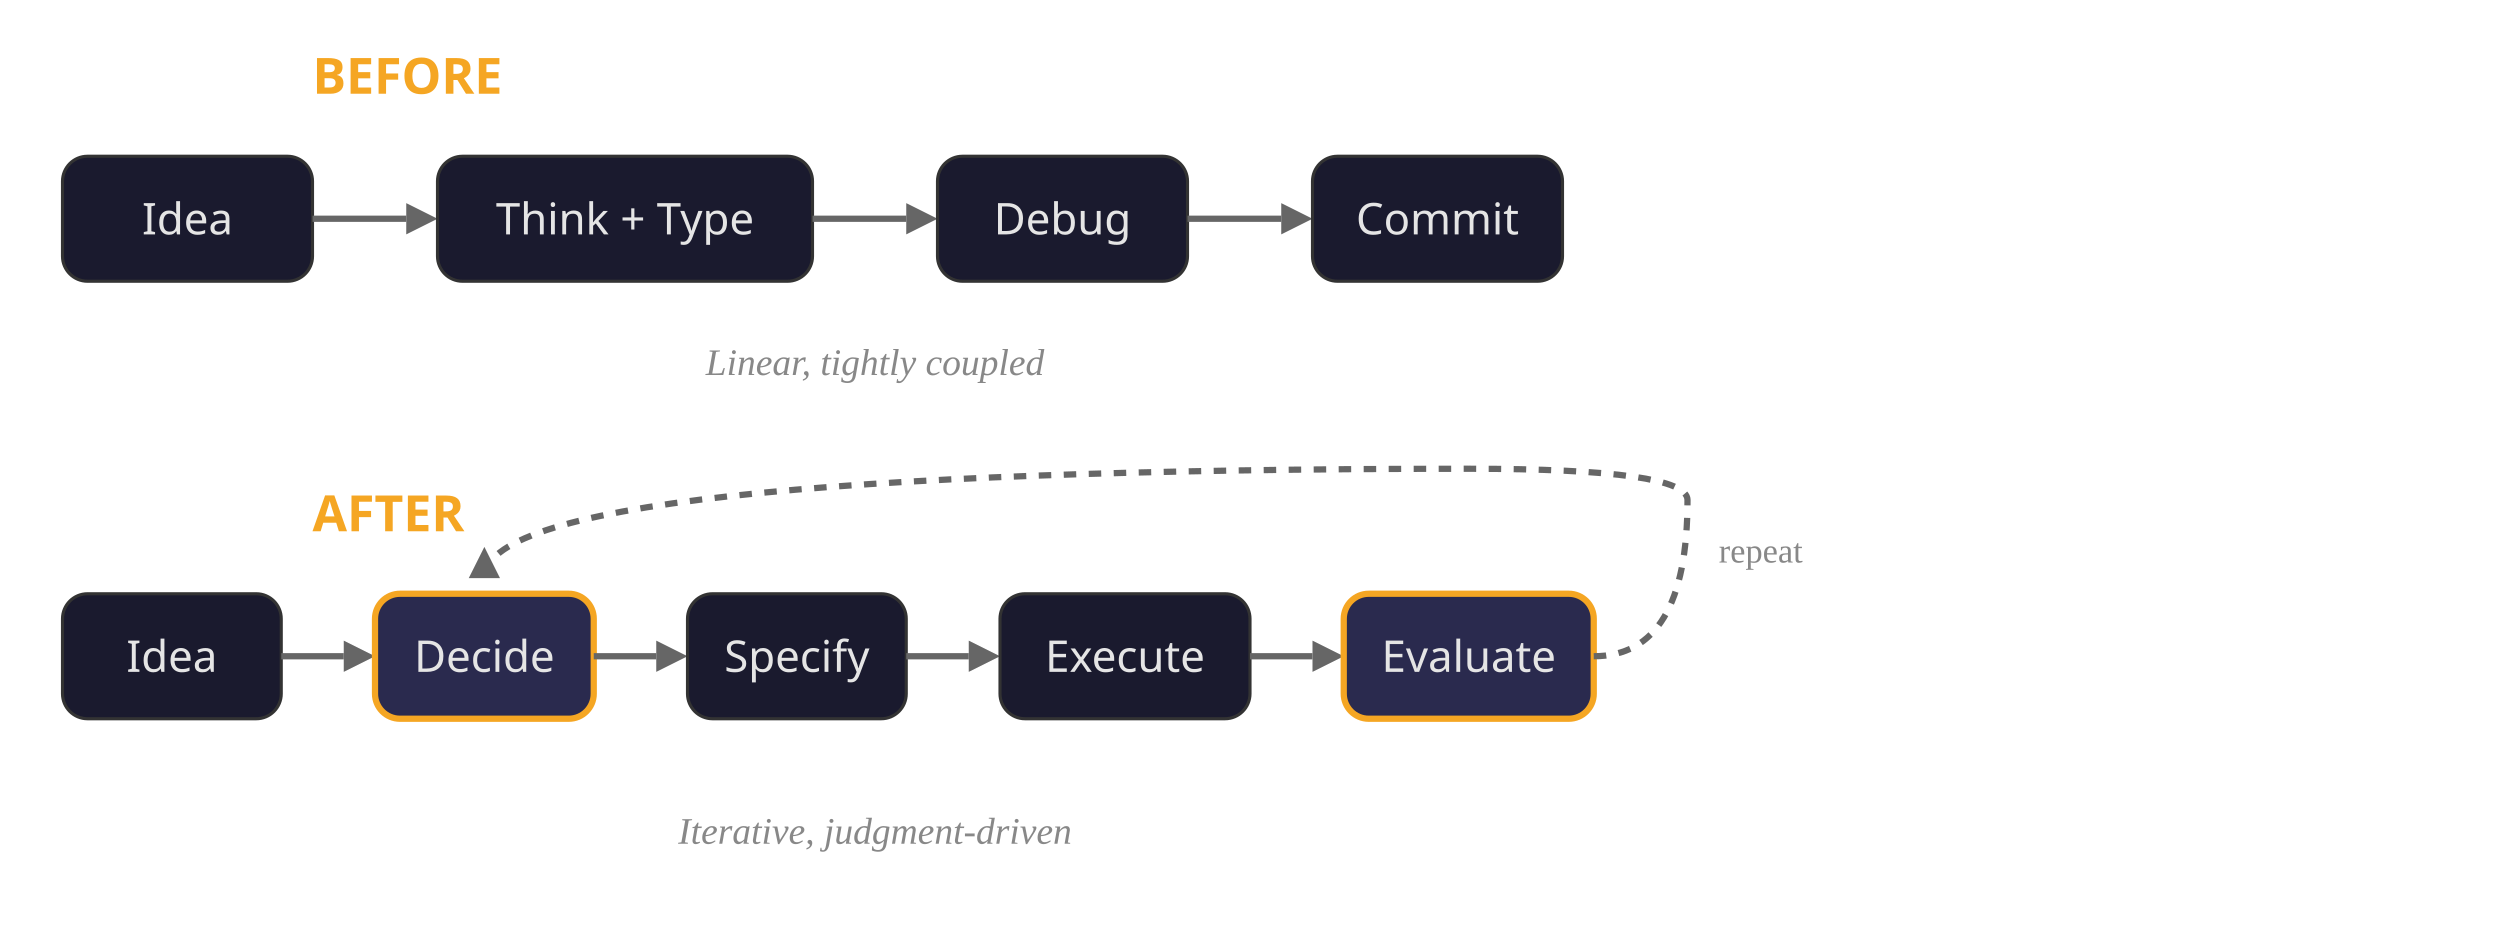
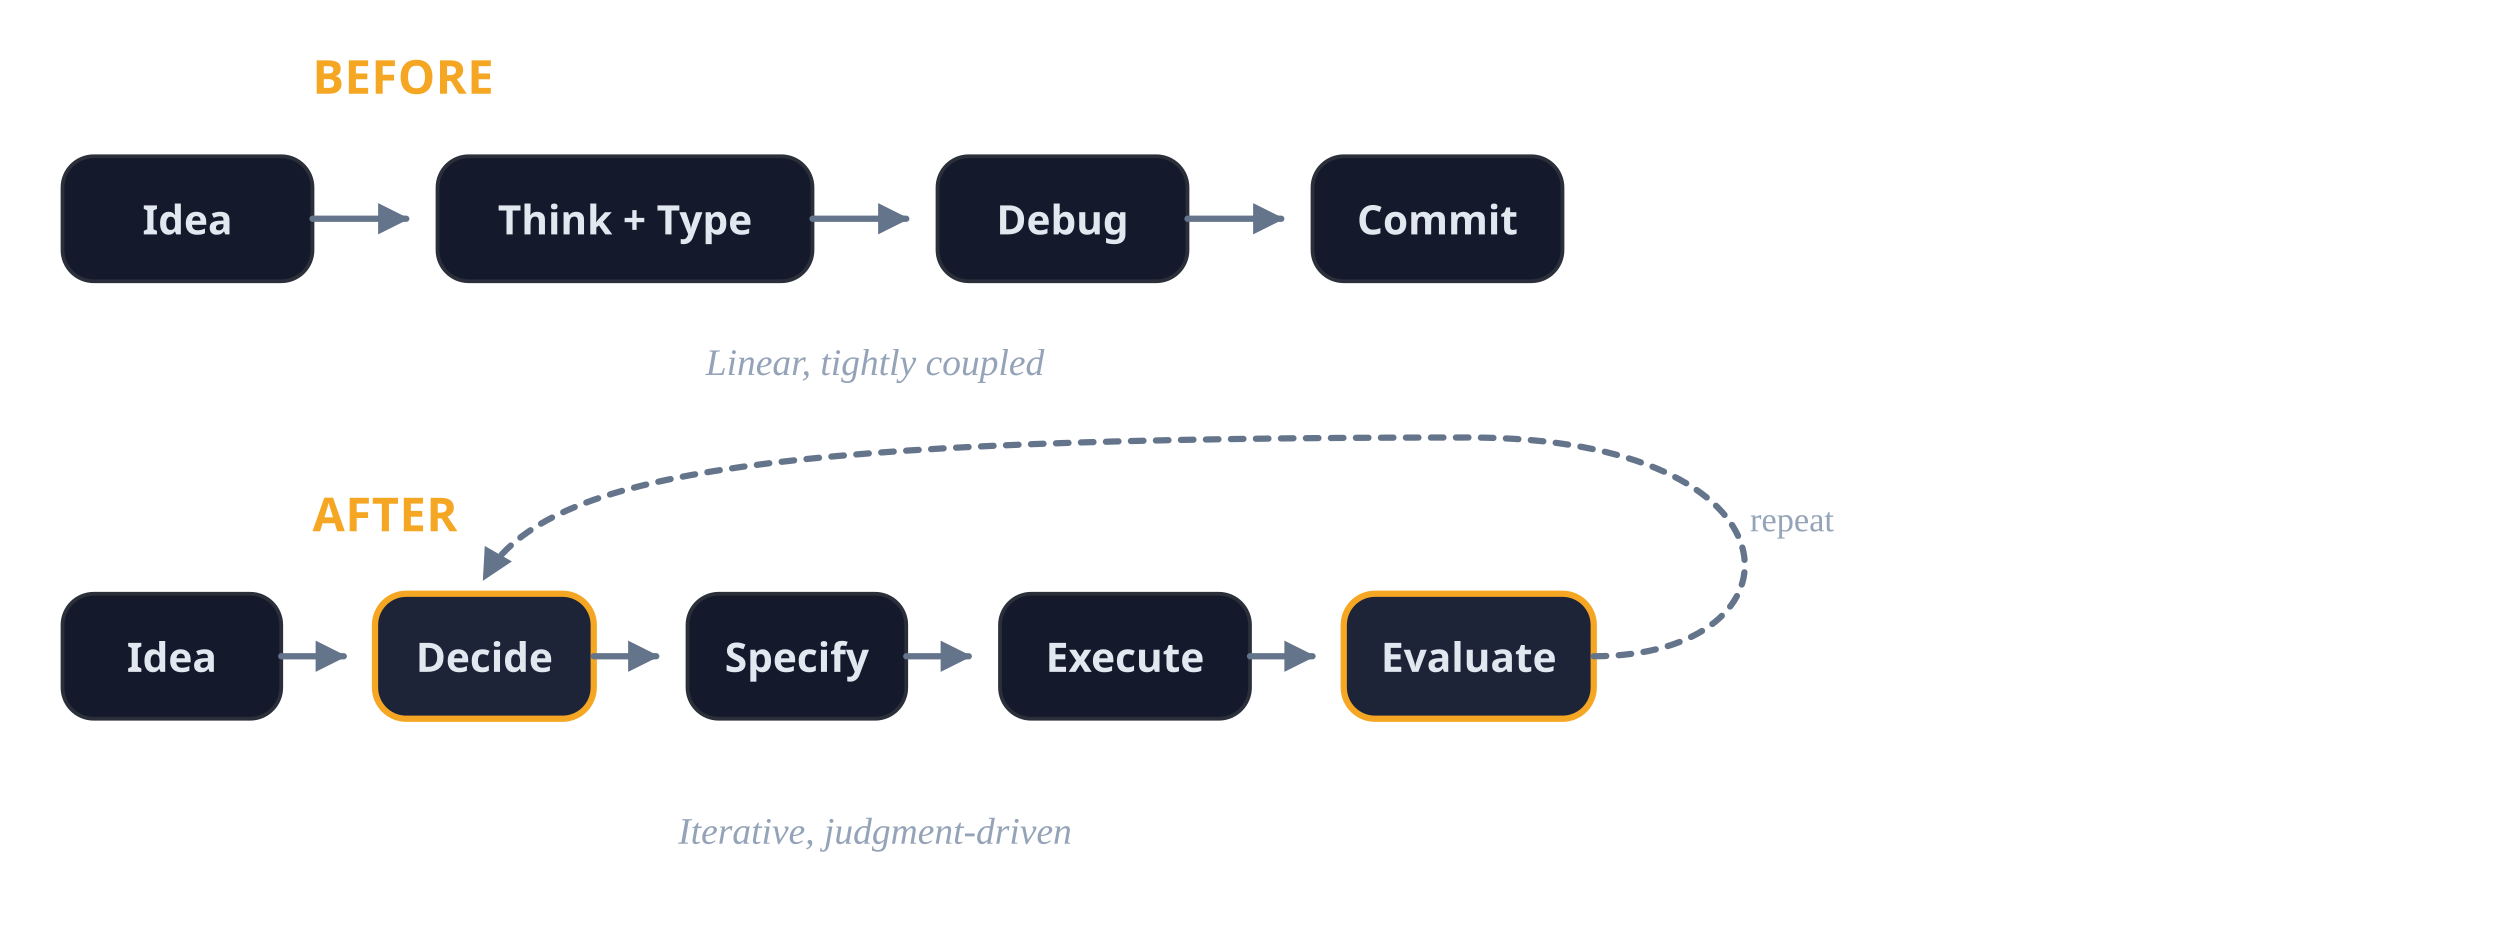
<svg xmlns="http://www.w3.org/2000/svg" viewBox="0 0 800 300" fill="none">
  <style>
-     .title { font: bold 16px system-ui, sans-serif; fill: #f5a623; }
-     .label { font: 14px system-ui, sans-serif; fill: #e5e5e5; }
-     .arrow { stroke: #666; stroke-width: 2; fill: none; }
-     .arrow-head { fill: #666; }
-     .box { fill: #1a1a2e; stroke: #333; stroke-width: 1; rx: 8; }
-     .box-highlight { fill: #2a2a4e; stroke: #f5a623; stroke-width: 2; rx: 8; }
-     .dim { fill: #888; }
+     .title { font: 700 15px/1.1 system-ui, sans-serif; fill: #f5a623; letter-spacing: 0.2px; }
+     .label { font: 600 13px/1.2 system-ui, sans-serif; fill: #e2e8f0; }
+     .arrow { stroke: #64748b; stroke-width: 2; fill: none; stroke-linecap: round; stroke-linejoin: round; }
+     .box { fill: #141a2b; stroke: #2a2f3a; stroke-width: 1.2; rx: 10; }
+     .box-highlight { fill: #1d2438; stroke: #f5a623; stroke-width: 2; rx: 10; }
+     .dim { fill: #94a3b8; }
  </style>
+   <defs>
+     <marker id="arrowhead" markerWidth="10" markerHeight="10" refX="9" refY="5" orient="auto" markerUnits="userSpaceOnUse">
+       <path d="M 0 0 L 10 5 L 0 10 z" fill="#64748b" />
+     </marker>
+   </defs>
  <text x="100" y="30" class="title">BEFORE</text>
  <rect x="20" y="50" width="80" height="40" class="box" />
  <text x="60" y="75" text-anchor="middle" class="label">Idea</text>
-   <line x1="100" y1="70" x2="130" y2="70" class="arrow" />
-   <polygon points="130,65 140,70 130,75" class="arrow-head" />
+   <path d="M 100 70 H 130" class="arrow" marker-end="url(#arrowhead)" />
  <rect x="140" y="50" width="120" height="40" class="box" />
  <text x="200" y="75" text-anchor="middle" class="label">Think + Type</text>
-   <line x1="260" y1="70" x2="290" y2="70" class="arrow" />
-   <polygon points="290,65 300,70 290,75" class="arrow-head" />
+   <path d="M 260 70 H 290" class="arrow" marker-end="url(#arrowhead)" />
  <rect x="300" y="50" width="80" height="40" class="box" />
  <text x="340" y="75" text-anchor="middle" class="label">Debug</text>
-   <line x1="380" y1="70" x2="410" y2="70" class="arrow" />
-   <polygon points="410,65 420,70 410,75" class="arrow-head" />
+   <path d="M 380 70 H 410" class="arrow" marker-end="url(#arrowhead)" />
  <rect x="420" y="50" width="80" height="40" class="box" />
  <text x="460" y="75" text-anchor="middle" class="label">Commit</text>
  <text x="280" y="120" text-anchor="middle" class="dim" style="font-style: italic; font-size: 12px;">Linear, tightly coupled</text>
  <text x="100" y="170" class="title">AFTER</text>
  <rect x="20" y="190" width="70" height="40" class="box" />
  <text x="55" y="215" text-anchor="middle" class="label">Idea</text>
-   <line x1="90" y1="210" x2="110" y2="210" class="arrow" />
-   <polygon points="110,205 120,210 110,215" class="arrow-head" />
+   <path d="M 90 210 H 110" class="arrow" marker-end="url(#arrowhead)" />
  <rect x="120" y="190" width="70" height="40" class="box-highlight" />
  <text x="155" y="215" text-anchor="middle" class="label">Decide</text>
-   <line x1="190" y1="210" x2="210" y2="210" class="arrow" />
-   <polygon points="210,205 220,210 210,215" class="arrow-head" />
+   <path d="M 190 210 H 210" class="arrow" marker-end="url(#arrowhead)" />
  <rect x="220" y="190" width="70" height="40" class="box" />
  <text x="255" y="215" text-anchor="middle" class="label">Specify</text>
-   <line x1="290" y1="210" x2="310" y2="210" class="arrow" />
-   <polygon points="310,205 320,210 310,215" class="arrow-head" />
+   <path d="M 290 210 H 310" class="arrow" marker-end="url(#arrowhead)" />
  <rect x="320" y="190" width="80" height="40" class="box" />
  <text x="360" y="215" text-anchor="middle" class="label">Execute</text>
-   <line x1="400" y1="210" x2="420" y2="210" class="arrow" />
-   <polygon points="420,205 430,210 420,215" class="arrow-head" />
+   <path d="M 400 210 H 420" class="arrow" marker-end="url(#arrowhead)" />
  <rect x="430" y="190" width="80" height="40" class="box-highlight" />
  <text x="470" y="215" text-anchor="middle" class="label">Evaluate</text>
-   <path d="M 510 210 Q 540 210 540 160 Q 540 150 470 150 Q 155 150 155 185" class="arrow" stroke-dasharray="4" />
-   <polygon points="150,185 155,175 160,185" class="arrow-head" />
-   <text x="550" y="180" class="dim" style="font-size: 11px;">repeat</text>
+   <path d="M 510 210 C 580 210 580 140 470 140 C 250 140 175 150 155 185" class="arrow" stroke-dasharray="4" marker-end="url(#arrowhead)" />
+   <text x="560" y="170" class="dim" style="font-size: 11px;">repeat</text>
  <text x="280" y="270" text-anchor="middle" class="dim" style="font-style: italic; font-size: 12px;">Iterative, judgment-driven</text>
</svg>
